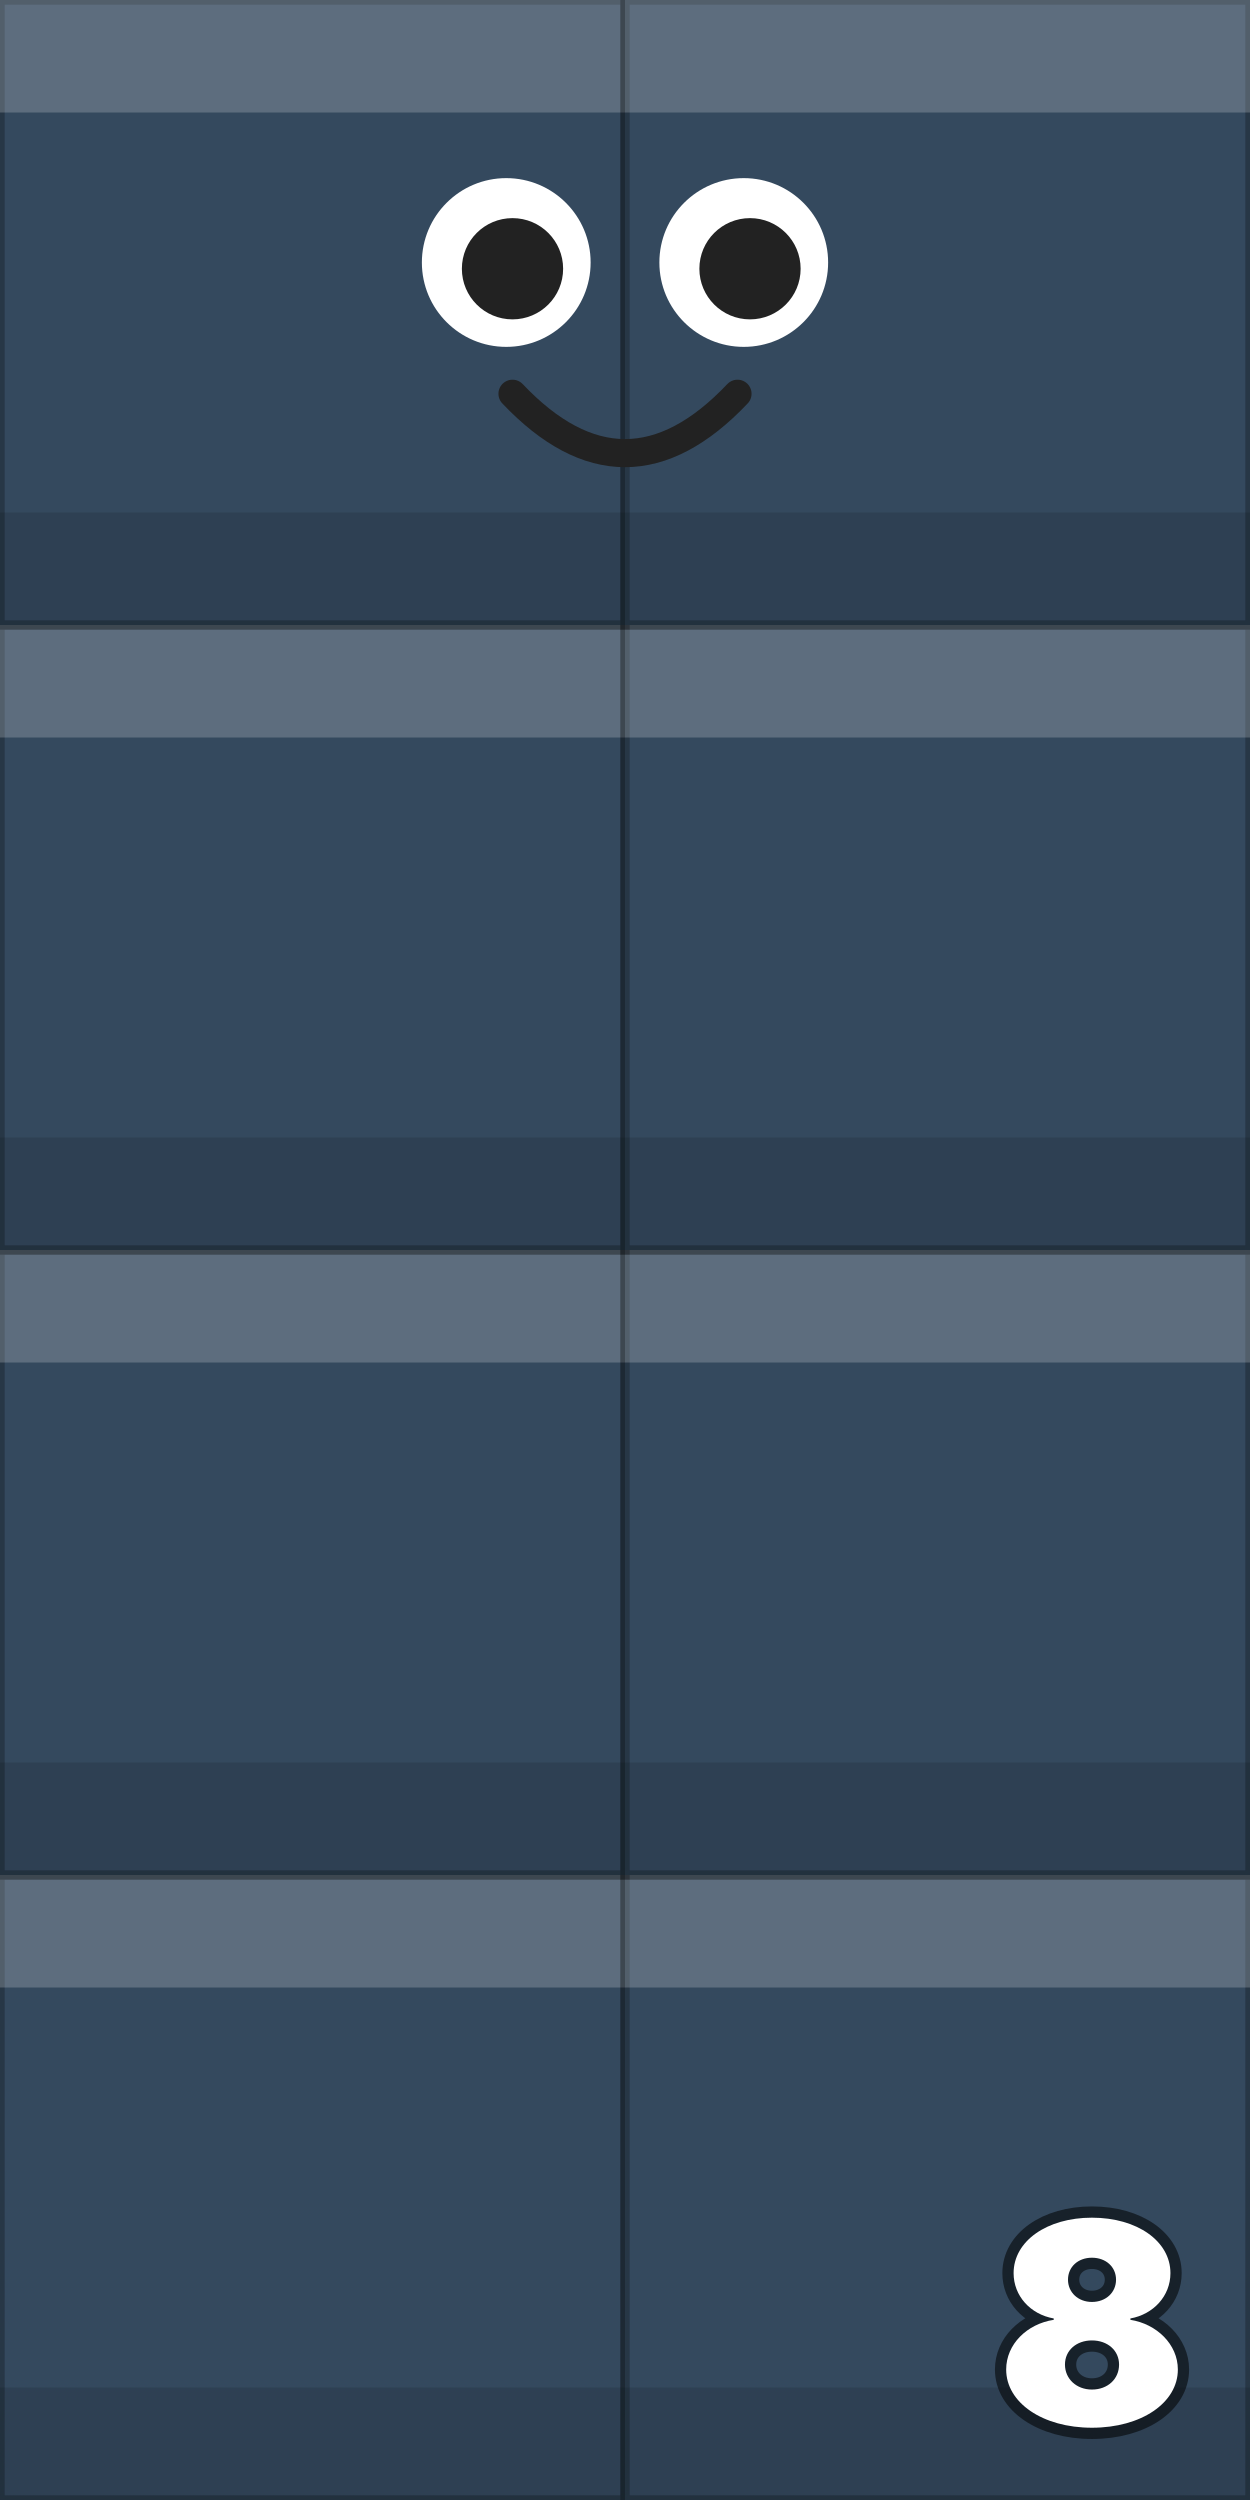
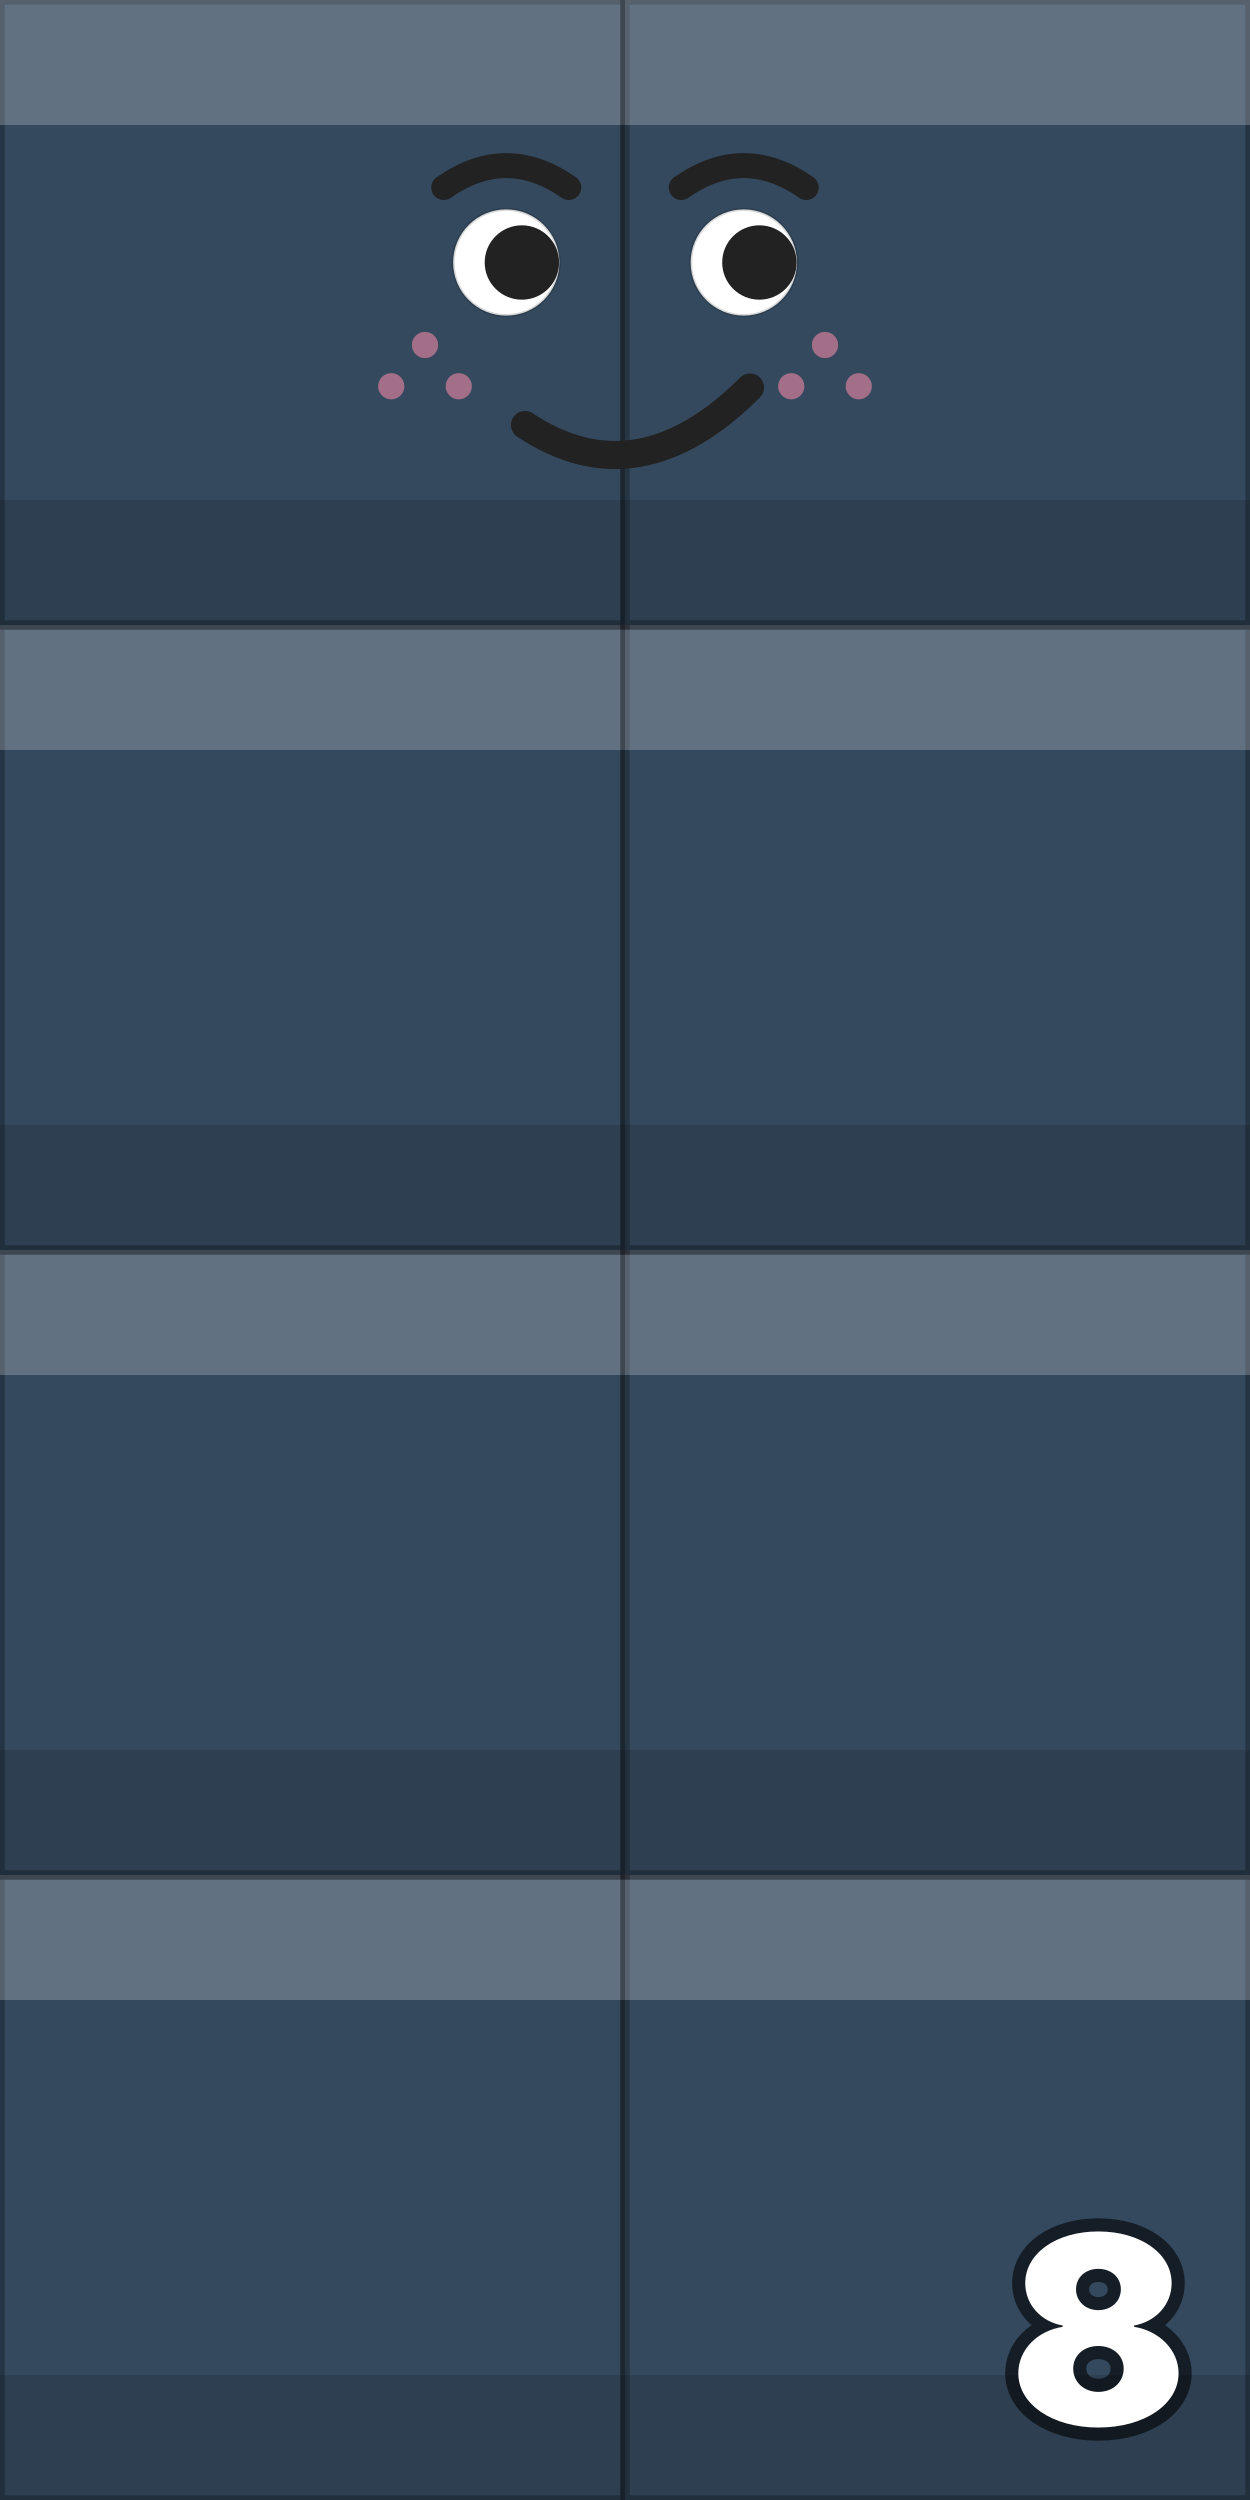
<svg xmlns="http://www.w3.org/2000/svg" viewBox="0 0 200 400" width="200" height="400">
-   <rect x="0" y="300" width="100" height="100" fill="#34495E" stroke="rgba(0,0,0,0.25)" stroke-width="1.5" />
-   <rect x="0" y="300" width="100" height="18" fill="rgba(255,255,255,0.2)" />
-   <rect x="0" y="382" width="100" height="18" fill="rgba(0,0,0,0.12)" />
-   <rect x="100" y="300" width="100" height="100" fill="#34495E" stroke="rgba(0,0,0,0.25)" stroke-width="1.5" />
-   <rect x="100" y="300" width="100" height="18" fill="rgba(255,255,255,0.2)" />
-   <rect x="100" y="382" width="100" height="18" fill="rgba(0,0,0,0.12)" />
-   <rect x="0" y="200" width="100" height="100" fill="#34495E" stroke="rgba(0,0,0,0.25)" stroke-width="1.5" />
-   <rect x="0" y="200" width="100" height="18" fill="rgba(255,255,255,0.2)" />
-   <rect x="0" y="282" width="100" height="18" fill="rgba(0,0,0,0.12)" />
-   <rect x="100" y="200" width="100" height="100" fill="#34495E" stroke="rgba(0,0,0,0.25)" stroke-width="1.5" />
-   <rect x="100" y="200" width="100" height="18" fill="rgba(255,255,255,0.2)" />
-   <rect x="100" y="282" width="100" height="18" fill="rgba(0,0,0,0.12)" />
-   <rect x="0" y="100" width="100" height="100" fill="#34495E" stroke="rgba(0,0,0,0.25)" stroke-width="1.5" />
-   <rect x="0" y="100" width="100" height="18" fill="rgba(255,255,255,0.2)" />
-   <rect x="0" y="182" width="100" height="18" fill="rgba(0,0,0,0.12)" />
-   <rect x="100" y="100" width="100" height="100" fill="#34495E" stroke="rgba(0,0,0,0.25)" stroke-width="1.5" />
-   <rect x="100" y="100" width="100" height="18" fill="rgba(255,255,255,0.2)" />
-   <rect x="100" y="182" width="100" height="18" fill="rgba(0,0,0,0.12)" />
-   <rect x="0" y="0" width="100" height="100" fill="#34495E" stroke="rgba(0,0,0,0.25)" stroke-width="1.5" />
-   <rect x="0" y="0" width="100" height="18" fill="rgba(255,255,255,0.2)" />
-   <rect x="0" y="82" width="100" height="18" fill="rgba(0,0,0,0.12)" />
-   <rect x="100" y="0" width="100" height="100" fill="#34495E" stroke="rgba(0,0,0,0.25)" stroke-width="1.5" />
-   <rect x="100" y="0" width="100" height="18" fill="rgba(255,255,255,0.2)" />
-   <rect x="100" y="82" width="100" height="18" fill="rgba(0,0,0,0.12)" />
-   <circle cx="81" cy="42" r="13.5" fill="white" />
-   <circle cx="82" cy="43" r="8.1" fill="#222" />
-   <circle cx="119" cy="42" r="13.5" fill="white" />
-   <circle cx="120" cy="43" r="8.1" fill="#222" />
-   <path d="M 82 63 Q 100 82, 118 63" stroke="#222" stroke-width="4.5" fill="none" stroke-linecap="round" />
-   <text x="190" y="388" font-family="-apple-system, BlinkMacSystemFont, 'Segoe UI', sans-serif" font-weight="900" font-size="45" fill="white" stroke="rgba(0,0,0,0.55)" stroke-width="3.6" paint-order="stroke fill" text-anchor="end">8</text>
+   <rect x="0" y="300" width="100" height="100" fill="#34495E" stroke="rgba(0,0,0,0.28)" stroke-width="1.5" />
+   <rect x="0" y="300" width="100" height="20" fill="rgba(255,255,255,0.22)" />
+   <rect x="0" y="380" width="100" height="20" fill="rgba(0,0,0,0.14)" />
+   <rect x="100" y="300" width="100" height="100" fill="#34495E" stroke="rgba(0,0,0,0.28)" stroke-width="1.5" />
+   <rect x="100" y="300" width="100" height="20" fill="rgba(255,255,255,0.22)" />
+   <rect x="100" y="380" width="100" height="20" fill="rgba(0,0,0,0.14)" />
+   <rect x="0" y="200" width="100" height="100" fill="#34495E" stroke="rgba(0,0,0,0.28)" stroke-width="1.5" />
+   <rect x="0" y="200" width="100" height="20" fill="rgba(255,255,255,0.22)" />
+   <rect x="0" y="280" width="100" height="20" fill="rgba(0,0,0,0.14)" />
+   <rect x="100" y="200" width="100" height="100" fill="#34495E" stroke="rgba(0,0,0,0.28)" stroke-width="1.5" />
+   <rect x="100" y="200" width="100" height="20" fill="rgba(255,255,255,0.22)" />
+   <rect x="100" y="280" width="100" height="20" fill="rgba(0,0,0,0.14)" />
+   <rect x="0" y="100" width="100" height="100" fill="#34495E" stroke="rgba(0,0,0,0.28)" stroke-width="1.5" />
+   <rect x="0" y="100" width="100" height="20" fill="rgba(255,255,255,0.22)" />
+   <rect x="0" y="180" width="100" height="20" fill="rgba(0,0,0,0.14)" />
+   <rect x="100" y="100" width="100" height="100" fill="#34495E" stroke="rgba(0,0,0,0.28)" stroke-width="1.5" />
+   <rect x="100" y="100" width="100" height="20" fill="rgba(255,255,255,0.22)" />
+   <rect x="100" y="180" width="100" height="20" fill="rgba(0,0,0,0.14)" />
+   <rect x="0" y="0" width="100" height="100" fill="#34495E" stroke="rgba(0,0,0,0.28)" stroke-width="1.5" />
+   <rect x="0" y="0" width="100" height="20" fill="rgba(255,255,255,0.22)" />
+   <rect x="0" y="80" width="100" height="20" fill="rgba(0,0,0,0.14)" />
+   <rect x="100" y="0" width="100" height="100" fill="#34495E" stroke="rgba(0,0,0,0.28)" stroke-width="1.5" />
+   <rect x="100" y="0" width="100" height="20" fill="rgba(255,255,255,0.22)" />
+   <rect x="100" y="80" width="100" height="20" fill="rgba(0,0,0,0.14)" />
+   <path d="M 71 30 Q 81 23, 91 30" stroke="#222" stroke-width="4" fill="none" stroke-linecap="round" />
+   <path d="M 109 30 Q 119 23, 129 30" stroke="#222" stroke-width="4" fill="none" stroke-linecap="round" />
+   <circle cx="81" cy="42" r="8.5" fill="white" stroke="rgba(0,0,0,0.15)" stroke-width="0.5" />
+   <circle cx="119" cy="42" r="8.5" fill="white" stroke="rgba(0,0,0,0.15)" stroke-width="0.5" />
+   <circle cx="83.5" cy="42" r="5.95" fill="#222" />
+   <circle cx="121.5" cy="42" r="5.95" fill="#222" />
+   <circle cx="68" cy="55.2" r="2.1" fill="rgba(255,140,170,0.55)" />
+   <circle cx="62.6" cy="61.8" r="2.1" fill="rgba(255,140,170,0.55)" />
+   <circle cx="73.4" cy="61.8" r="2.1" fill="rgba(255,140,170,0.55)" />
+   <circle cx="132" cy="55.2" r="2.1" fill="rgba(255,140,170,0.55)" />
+   <circle cx="137.4" cy="61.8" r="2.1" fill="rgba(255,140,170,0.55)" />
+   <circle cx="126.6" cy="61.8" r="2.1" fill="rgba(255,140,170,0.55)" />
+   <path d="M 84 68 Q 102 80, 120 62" stroke="#222" stroke-width="4.5" fill="none" stroke-linecap="round" />
+   <text x="190" y="388" font-family="-apple-system, BlinkMacSystemFont, 'Segoe UI', sans-serif" font-weight="900" font-size="42" fill="white" stroke="rgba(0,0,0,0.6)" stroke-width="4.2" paint-order="stroke fill" text-anchor="end">8</text>
</svg>
